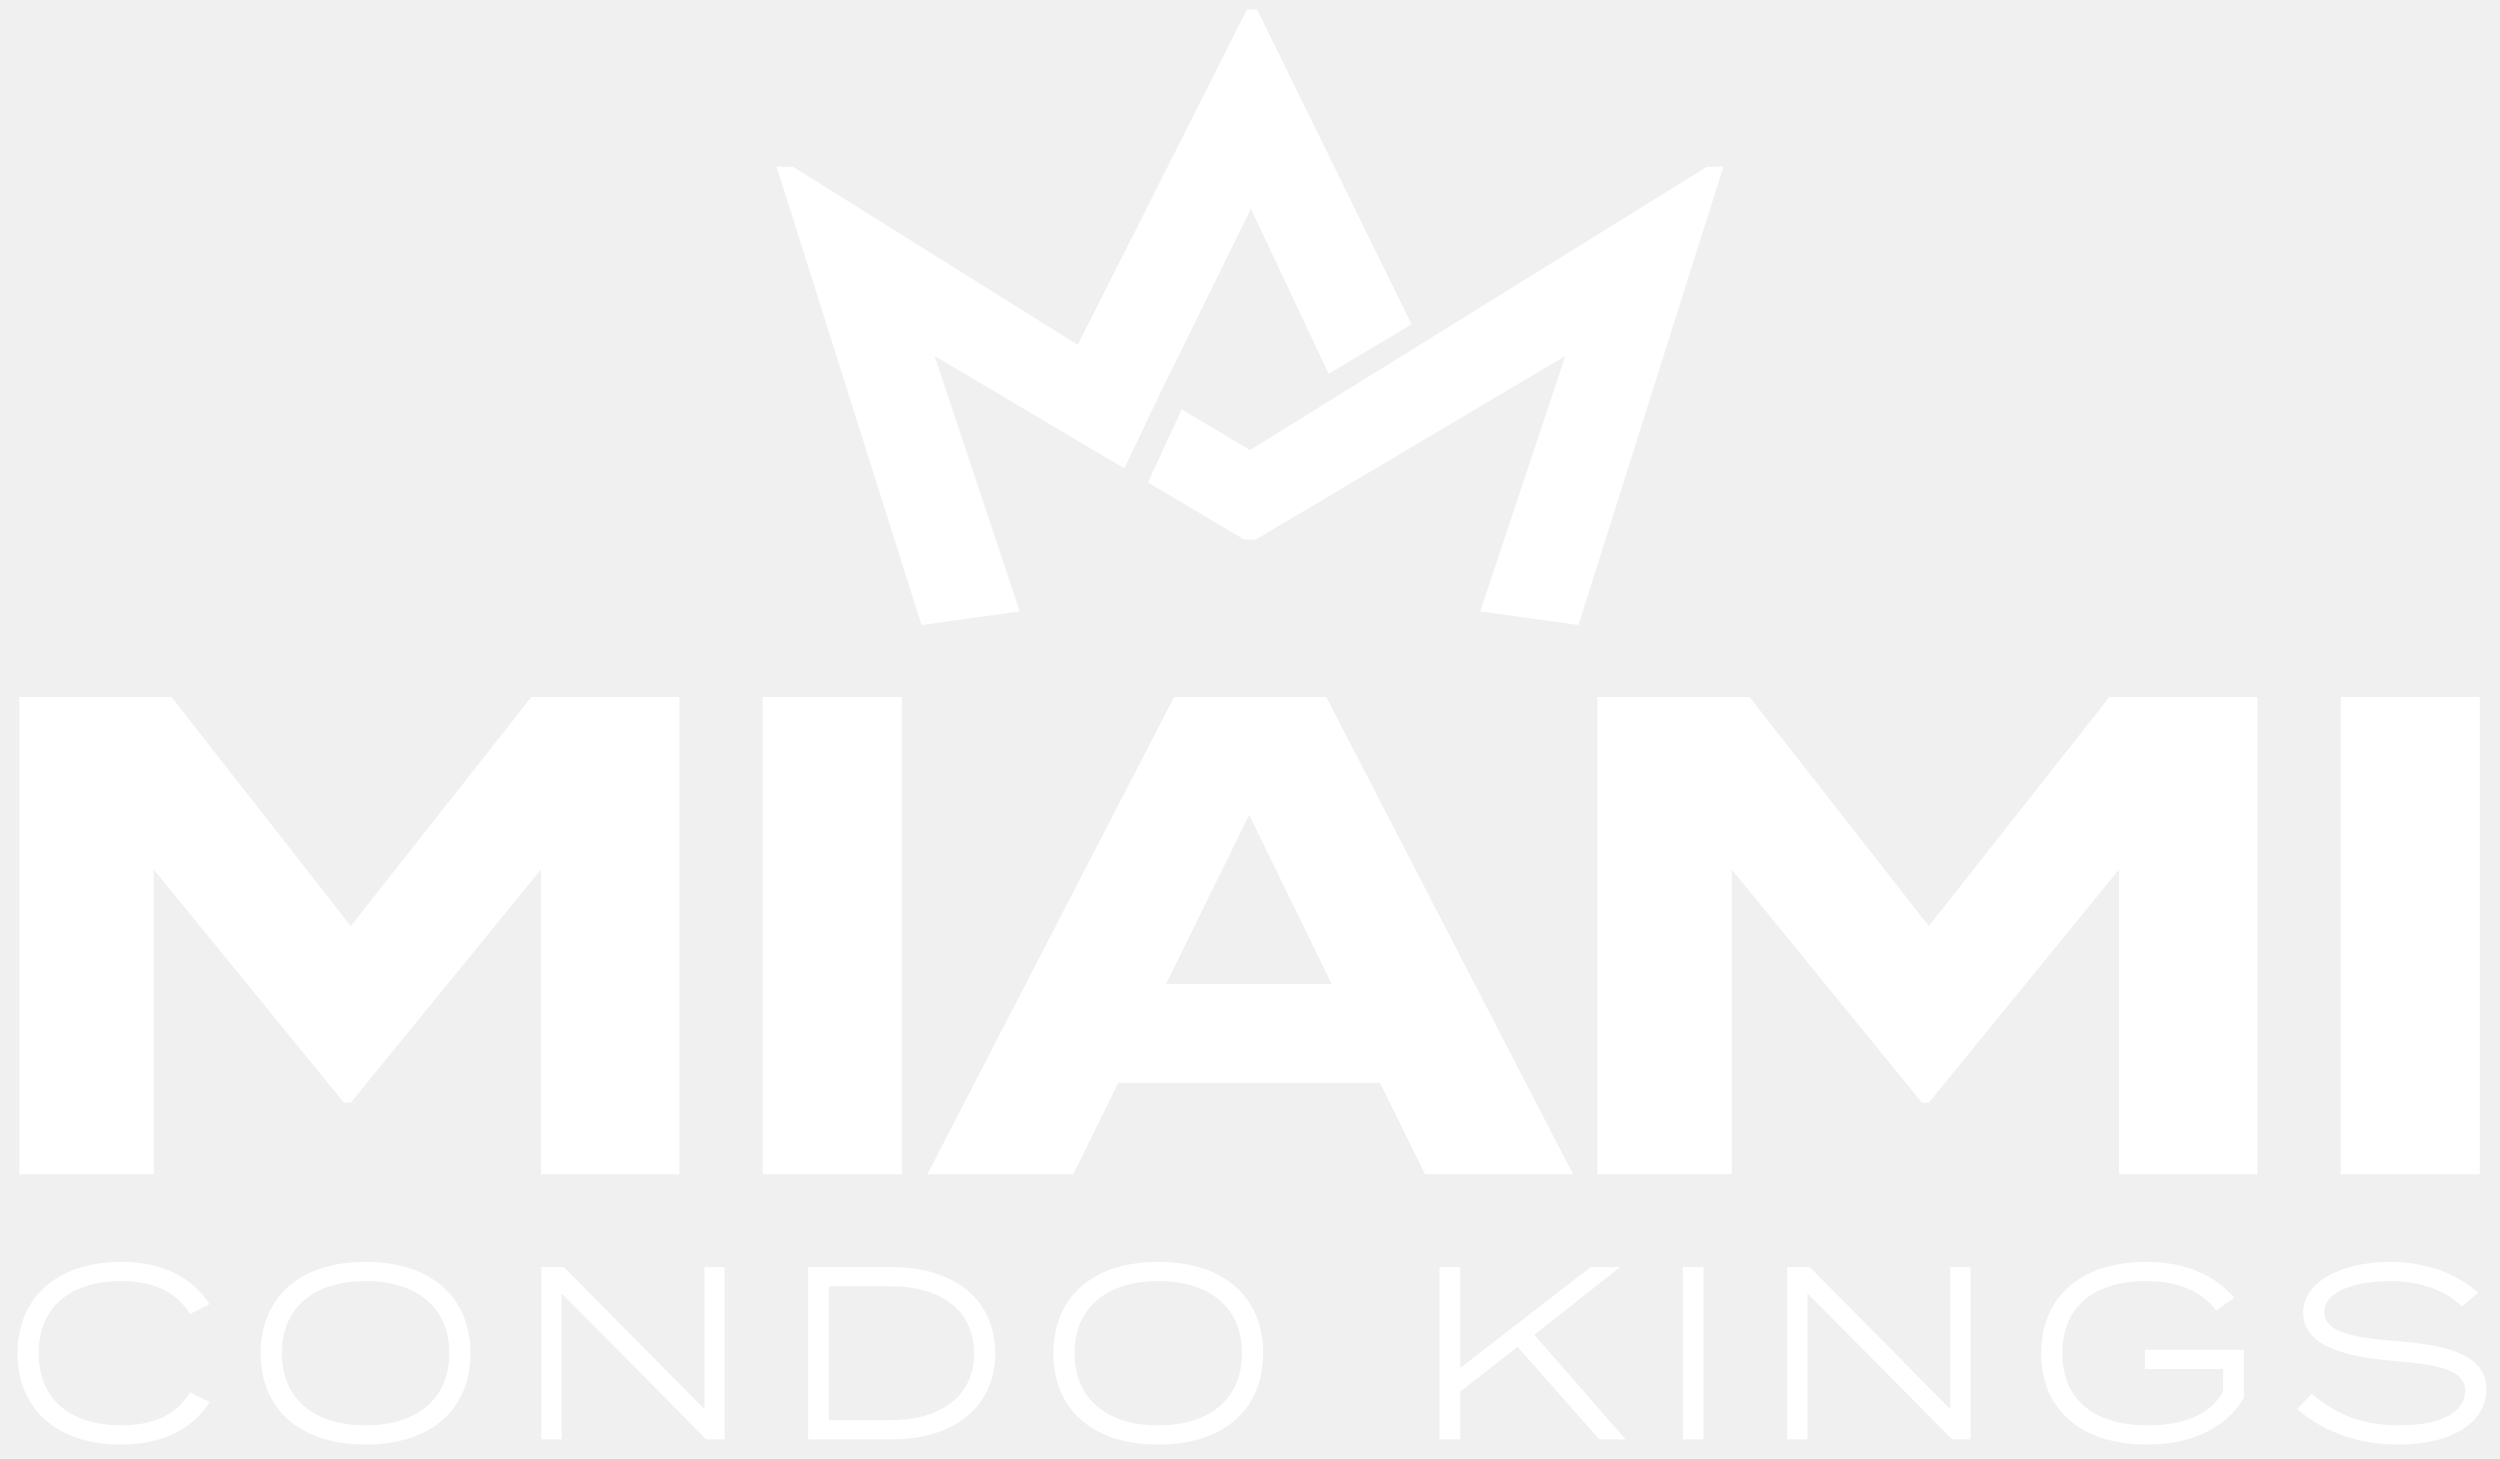
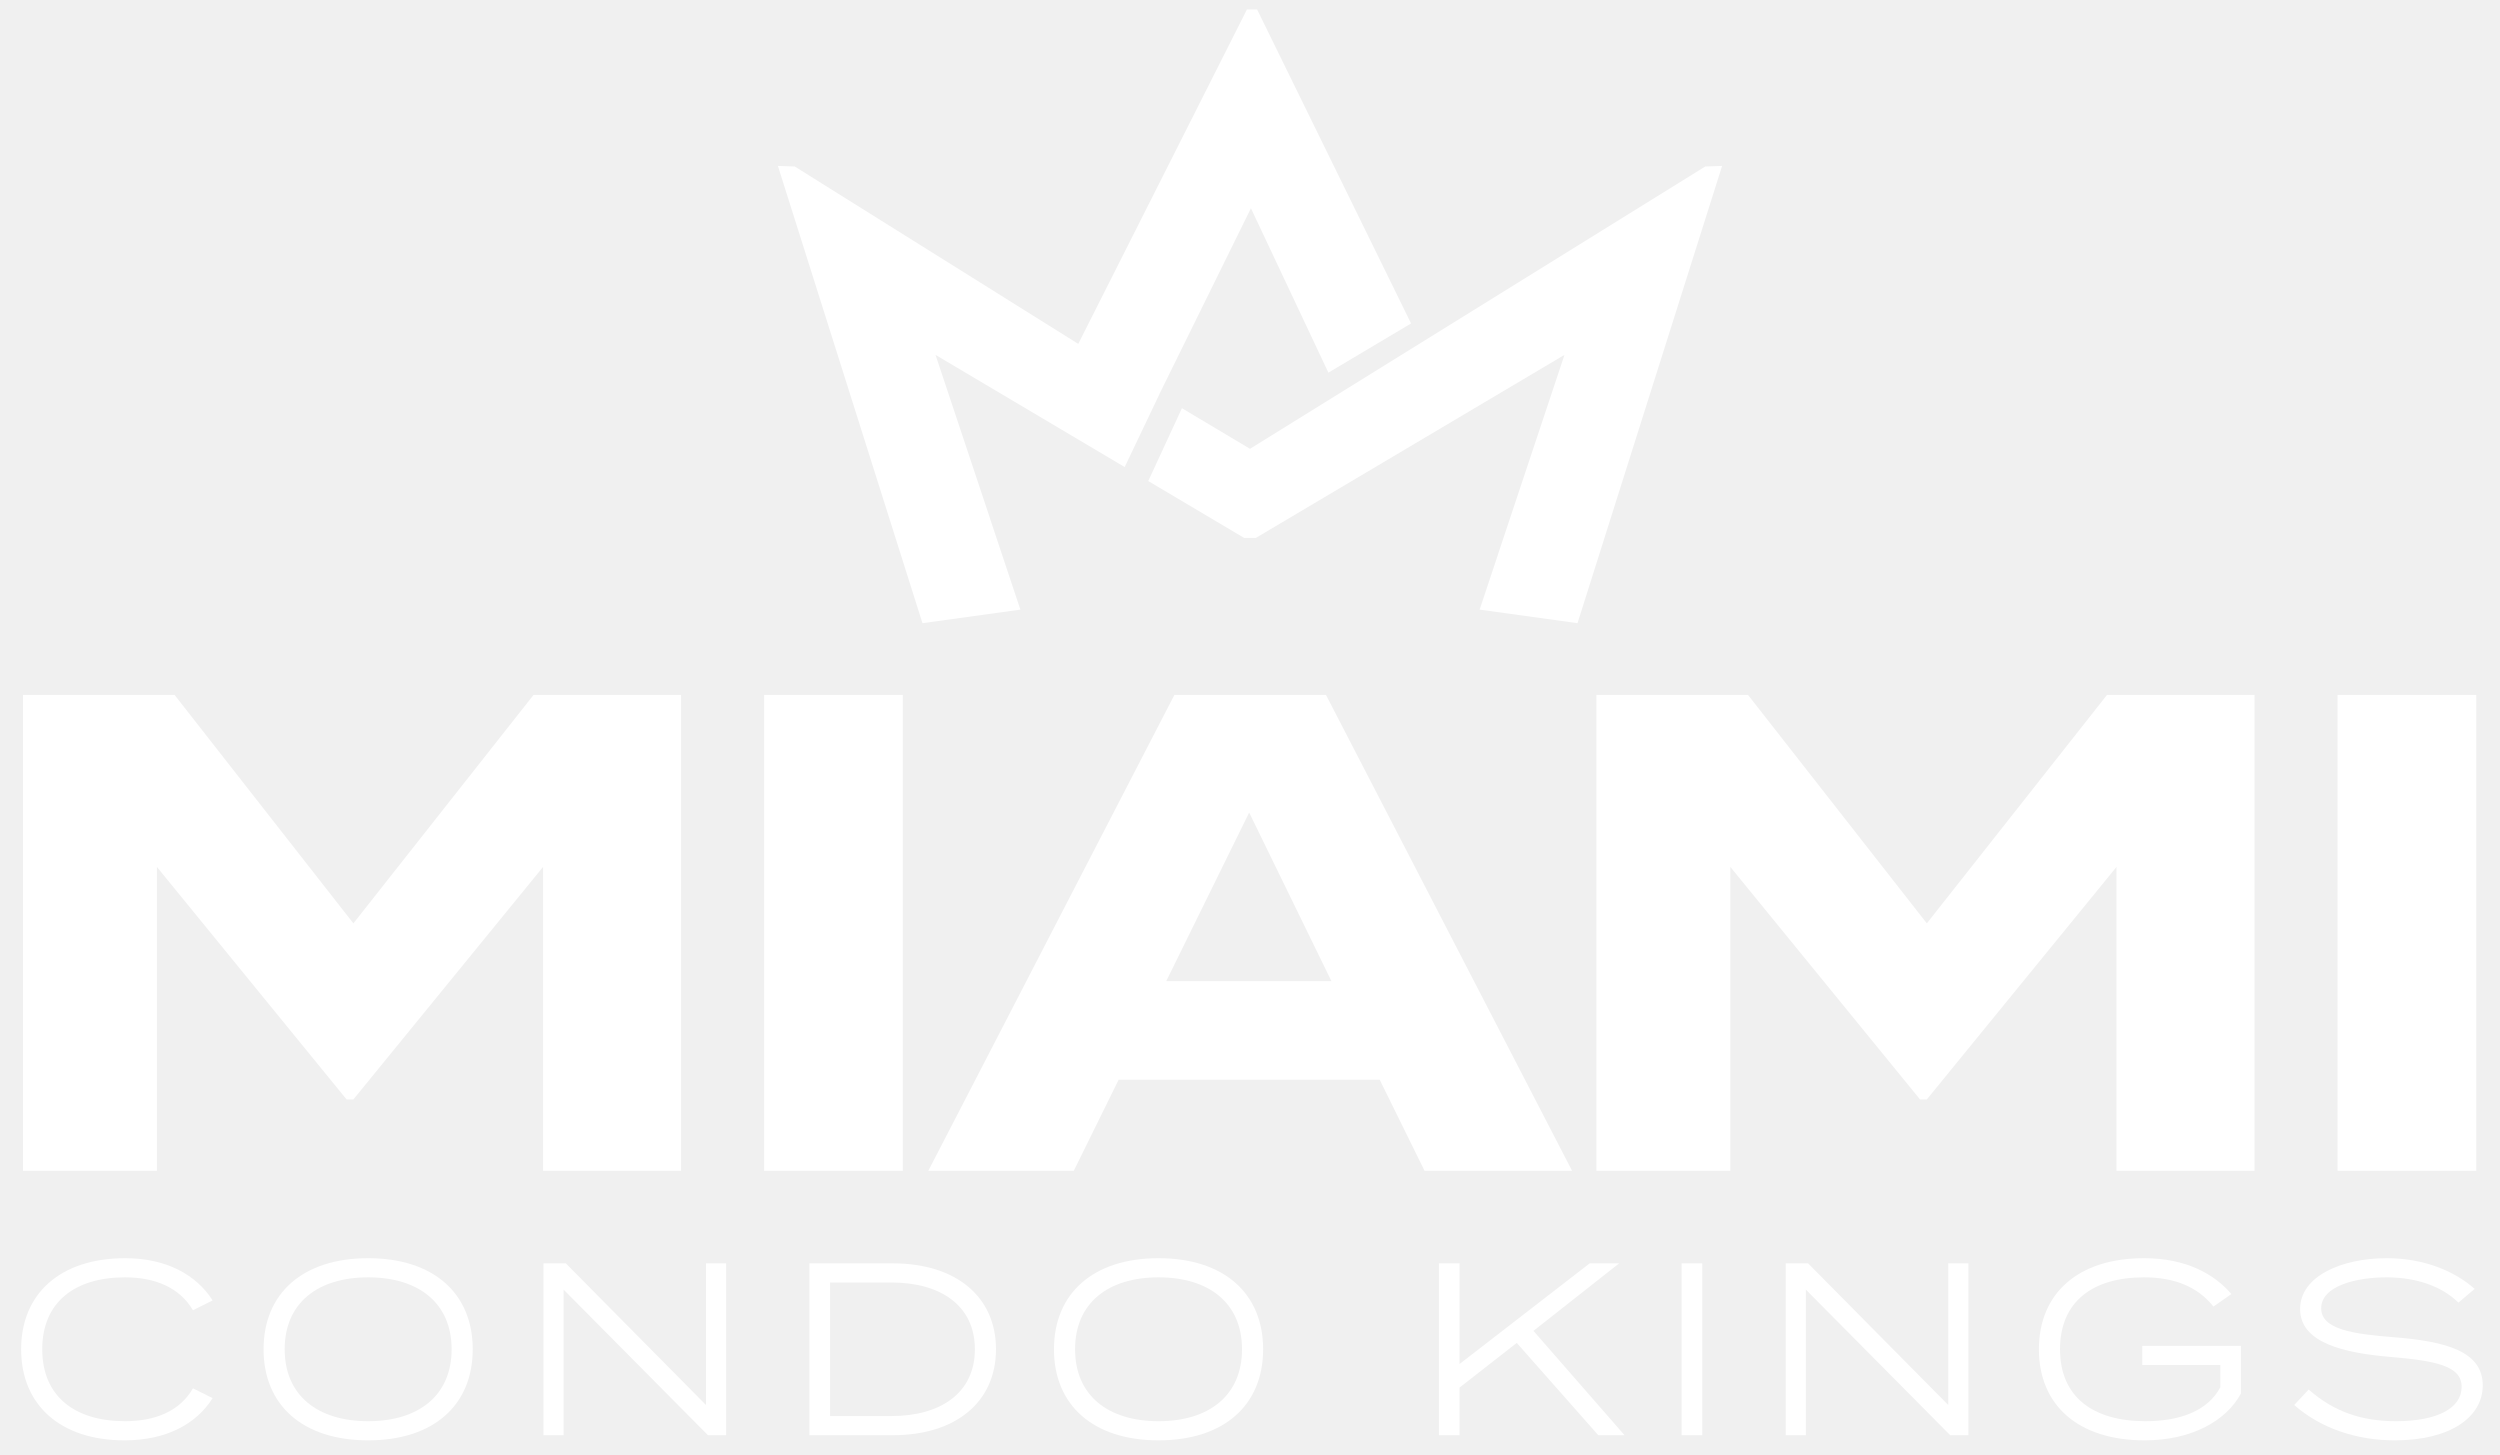
- <svg xmlns="http://www.w3.org/2000/svg" width="132" height="77" viewBox="0 0 132 77" fill="none">
+ <svg xmlns="http://www.w3.org/2000/svg" width="98" height="57" viewBox="0 0 132 77" fill="none">
  <path d="M66 23.767L90.108 8.817L91 8.787L83.343 33L78.159 32.282L82.652 18.792L66.306 28.487H65.694L60.612 25.473L62.395 21.617L66 23.767Z" fill="white" />
  <path d="M65.838 0.5L66.376 0.501L74.529 17.128L70.151 19.733L66.049 11.028L61.191 20.892L61.194 20.894L59.364 24.732L49.347 18.792L53.841 32.282L48.656 33L41 8.787L41.892 8.817L56.905 18.21L65.838 0.5Z" fill="white" />
  <path d="M18.52 48.896L28.06 36.8H35.872V62H28.564V45.908L18.52 58.22H18.16L8.116 45.908V62H1.024V36.8H9.052L18.52 48.896Z" fill="white" />
  <path d="M47.614 36.8V62H40.27V36.8H47.614Z" fill="white" />
  <path fill-rule="evenodd" clip-rule="evenodd" d="M75.244 62H83.056L70.024 36.8H61.996L48.964 62H56.668L59.044 57.176H72.868L75.244 62ZM61.564 51.956L65.956 43.028L70.312 51.956H61.564Z" fill="white" />
  <path d="M101.841 48.896L111.381 36.8H119.193V62H111.885V45.908L101.841 58.22H101.481L91.437 45.908V62H84.345V36.8H92.373L101.841 48.896Z" fill="white" />
  <path d="M130.935 62V36.8H123.591V62H130.935Z" fill="white" />
  <path d="M2.044 71.45C2.044 73.959 3.786 75.259 6.425 75.259C8.011 75.259 9.324 74.739 10.026 73.517L11.066 74.037C10.208 75.402 8.622 76.273 6.399 76.273C3.006 76.273 0.926 74.401 0.926 71.45C0.926 68.499 3.006 66.627 6.438 66.627C8.622 66.627 10.208 67.511 11.066 68.863L10.026 69.383C9.311 68.174 8.011 67.641 6.425 67.641C3.786 67.641 2.044 68.941 2.044 71.45Z" fill="white" />
  <path fill-rule="evenodd" clip-rule="evenodd" d="M24.84 71.45C24.84 74.414 22.76 76.273 19.302 76.273C15.844 76.273 13.764 74.414 13.764 71.45C13.764 68.486 15.844 66.627 19.302 66.627C22.76 66.627 24.84 68.486 24.84 71.45ZM14.882 71.45C14.882 73.894 16.624 75.259 19.302 75.259C21.98 75.259 23.722 73.894 23.722 71.45C23.722 69.006 21.98 67.641 19.302 67.641C16.624 67.641 14.882 69.006 14.882 71.45Z" fill="white" />
  <path d="M37.192 66.9V74.401L29.769 66.9H28.586V76H29.652V68.291L37.296 76H38.258V66.9H37.192Z" fill="white" />
  <path fill-rule="evenodd" clip-rule="evenodd" d="M42.669 66.9H47.089C50.417 66.9 52.549 68.655 52.549 71.45C52.549 74.245 50.417 76 47.089 76H42.669V66.9ZM43.761 74.986H47.011C49.598 74.986 51.431 73.777 51.431 71.45C51.431 69.123 49.598 67.914 47.011 67.914H43.761V74.986Z" fill="white" />
  <path fill-rule="evenodd" clip-rule="evenodd" d="M61.157 76.273C64.615 76.273 66.695 74.414 66.695 71.45C66.695 68.486 64.615 66.627 61.157 66.627C57.699 66.627 55.619 68.486 55.619 71.45C55.619 74.414 57.699 76.273 61.157 76.273ZM61.157 75.259C58.478 75.259 56.737 73.894 56.737 71.45C56.737 69.006 58.478 67.641 61.157 67.641C63.835 67.641 65.577 69.006 65.577 71.45C65.577 73.894 63.835 75.259 61.157 75.259Z" fill="white" />
  <path d="M81.01 70.475L85.833 76H84.442L80.126 71.112L77.097 73.478V76H76.005V66.9H77.097V72.23L83.987 66.9H85.547L81.01 70.475Z" fill="white" />
  <path d="M89.948 66.9H88.856V76H89.948V66.9Z" fill="white" />
  <path d="M102.975 74.401V66.9H104.041V76H103.079L95.435 68.291V76H94.369V66.9H95.552L102.975 74.401Z" fill="white" />
  <path d="M118.475 71.268H113.249V72.282H117.383V73.465C116.707 74.726 115.225 75.259 113.418 75.259C110.636 75.259 108.894 73.972 108.894 71.45C108.894 68.928 110.623 67.641 113.34 67.641C114.991 67.641 116.2 68.161 117.019 69.188L117.968 68.525C117.058 67.459 115.563 66.627 113.34 66.627C109.856 66.627 107.776 68.486 107.776 71.45C107.776 74.414 109.856 76.273 113.379 76.273C115.901 76.273 117.721 75.207 118.475 73.79V71.268Z" fill="white" />
  <path d="M122.725 69.279C122.725 70.41 124.441 70.644 126.586 70.813C129.355 71.034 131.279 71.567 131.279 73.361C131.279 75.038 129.576 76.273 126.612 76.273C124.623 76.273 122.712 75.649 121.295 74.401L122.062 73.582C123.388 74.752 124.857 75.259 126.677 75.259C128.874 75.259 130.161 74.57 130.161 73.439C130.161 72.334 128.822 72.061 126.365 71.853C123.934 71.645 121.607 71.112 121.607 69.318C121.607 67.602 123.765 66.627 126.196 66.627C128.172 66.627 129.797 67.316 130.85 68.252L129.992 68.98C129.108 68.109 127.769 67.654 126.248 67.641C124.623 67.628 122.725 68.083 122.725 69.279Z" fill="white" />
</svg>
